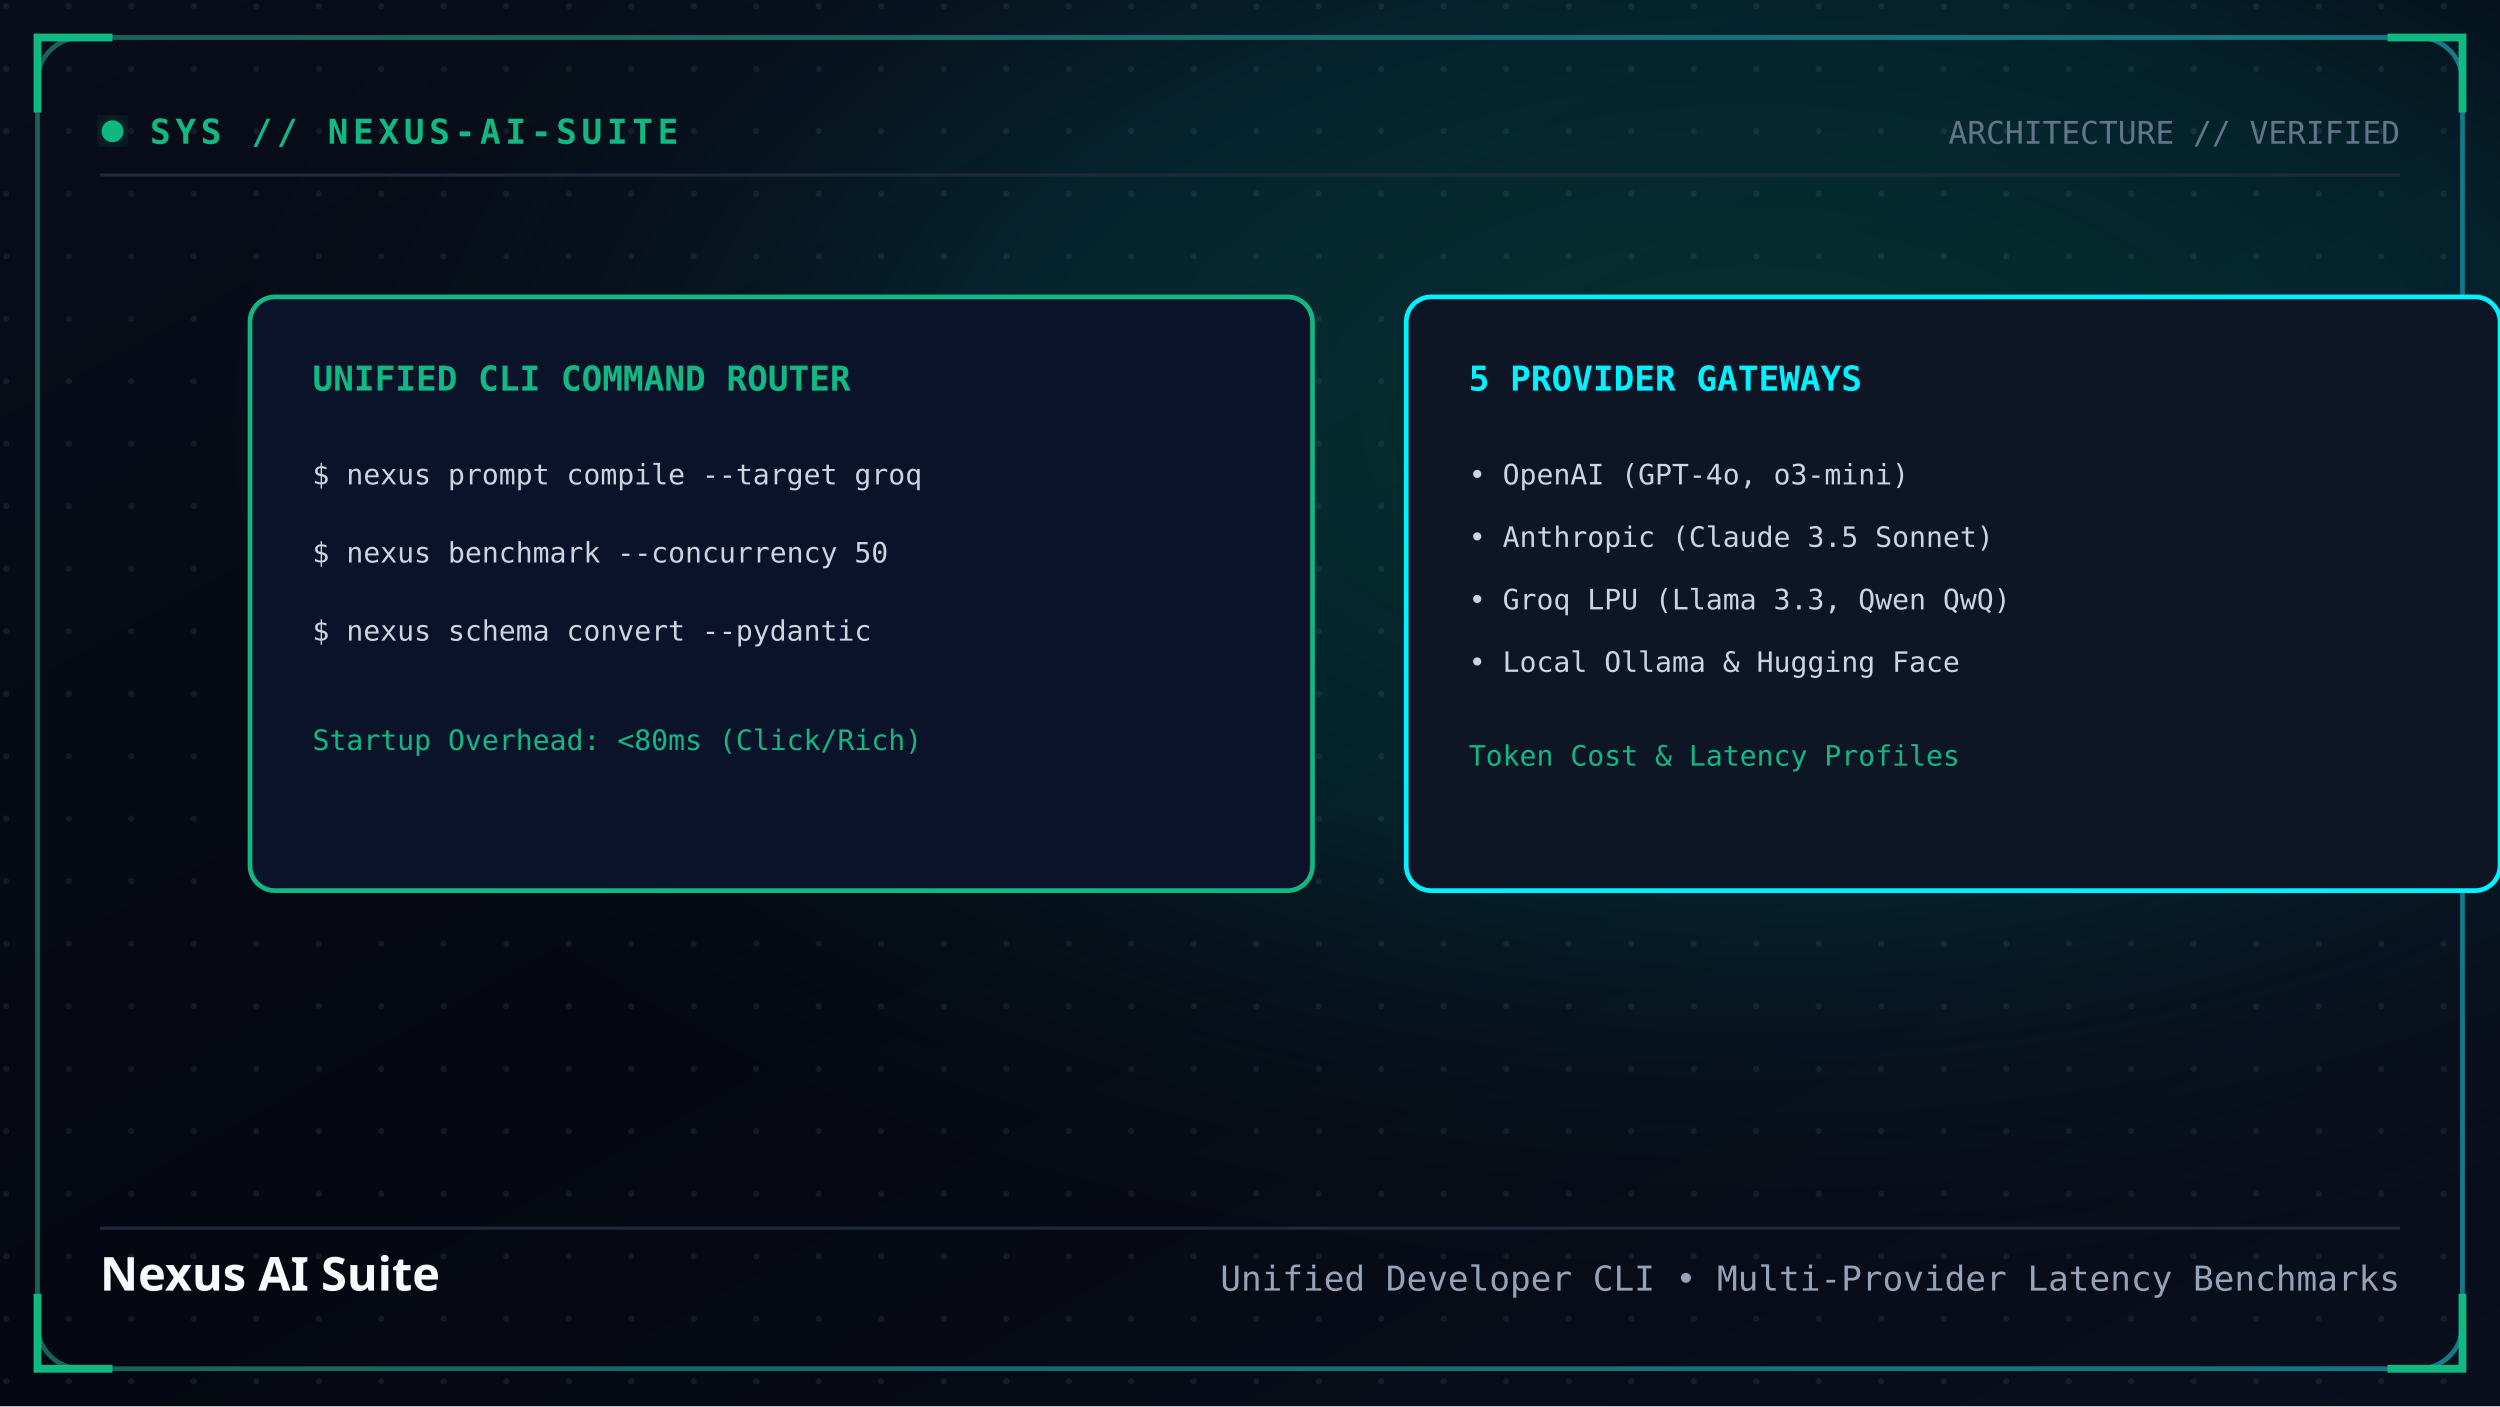
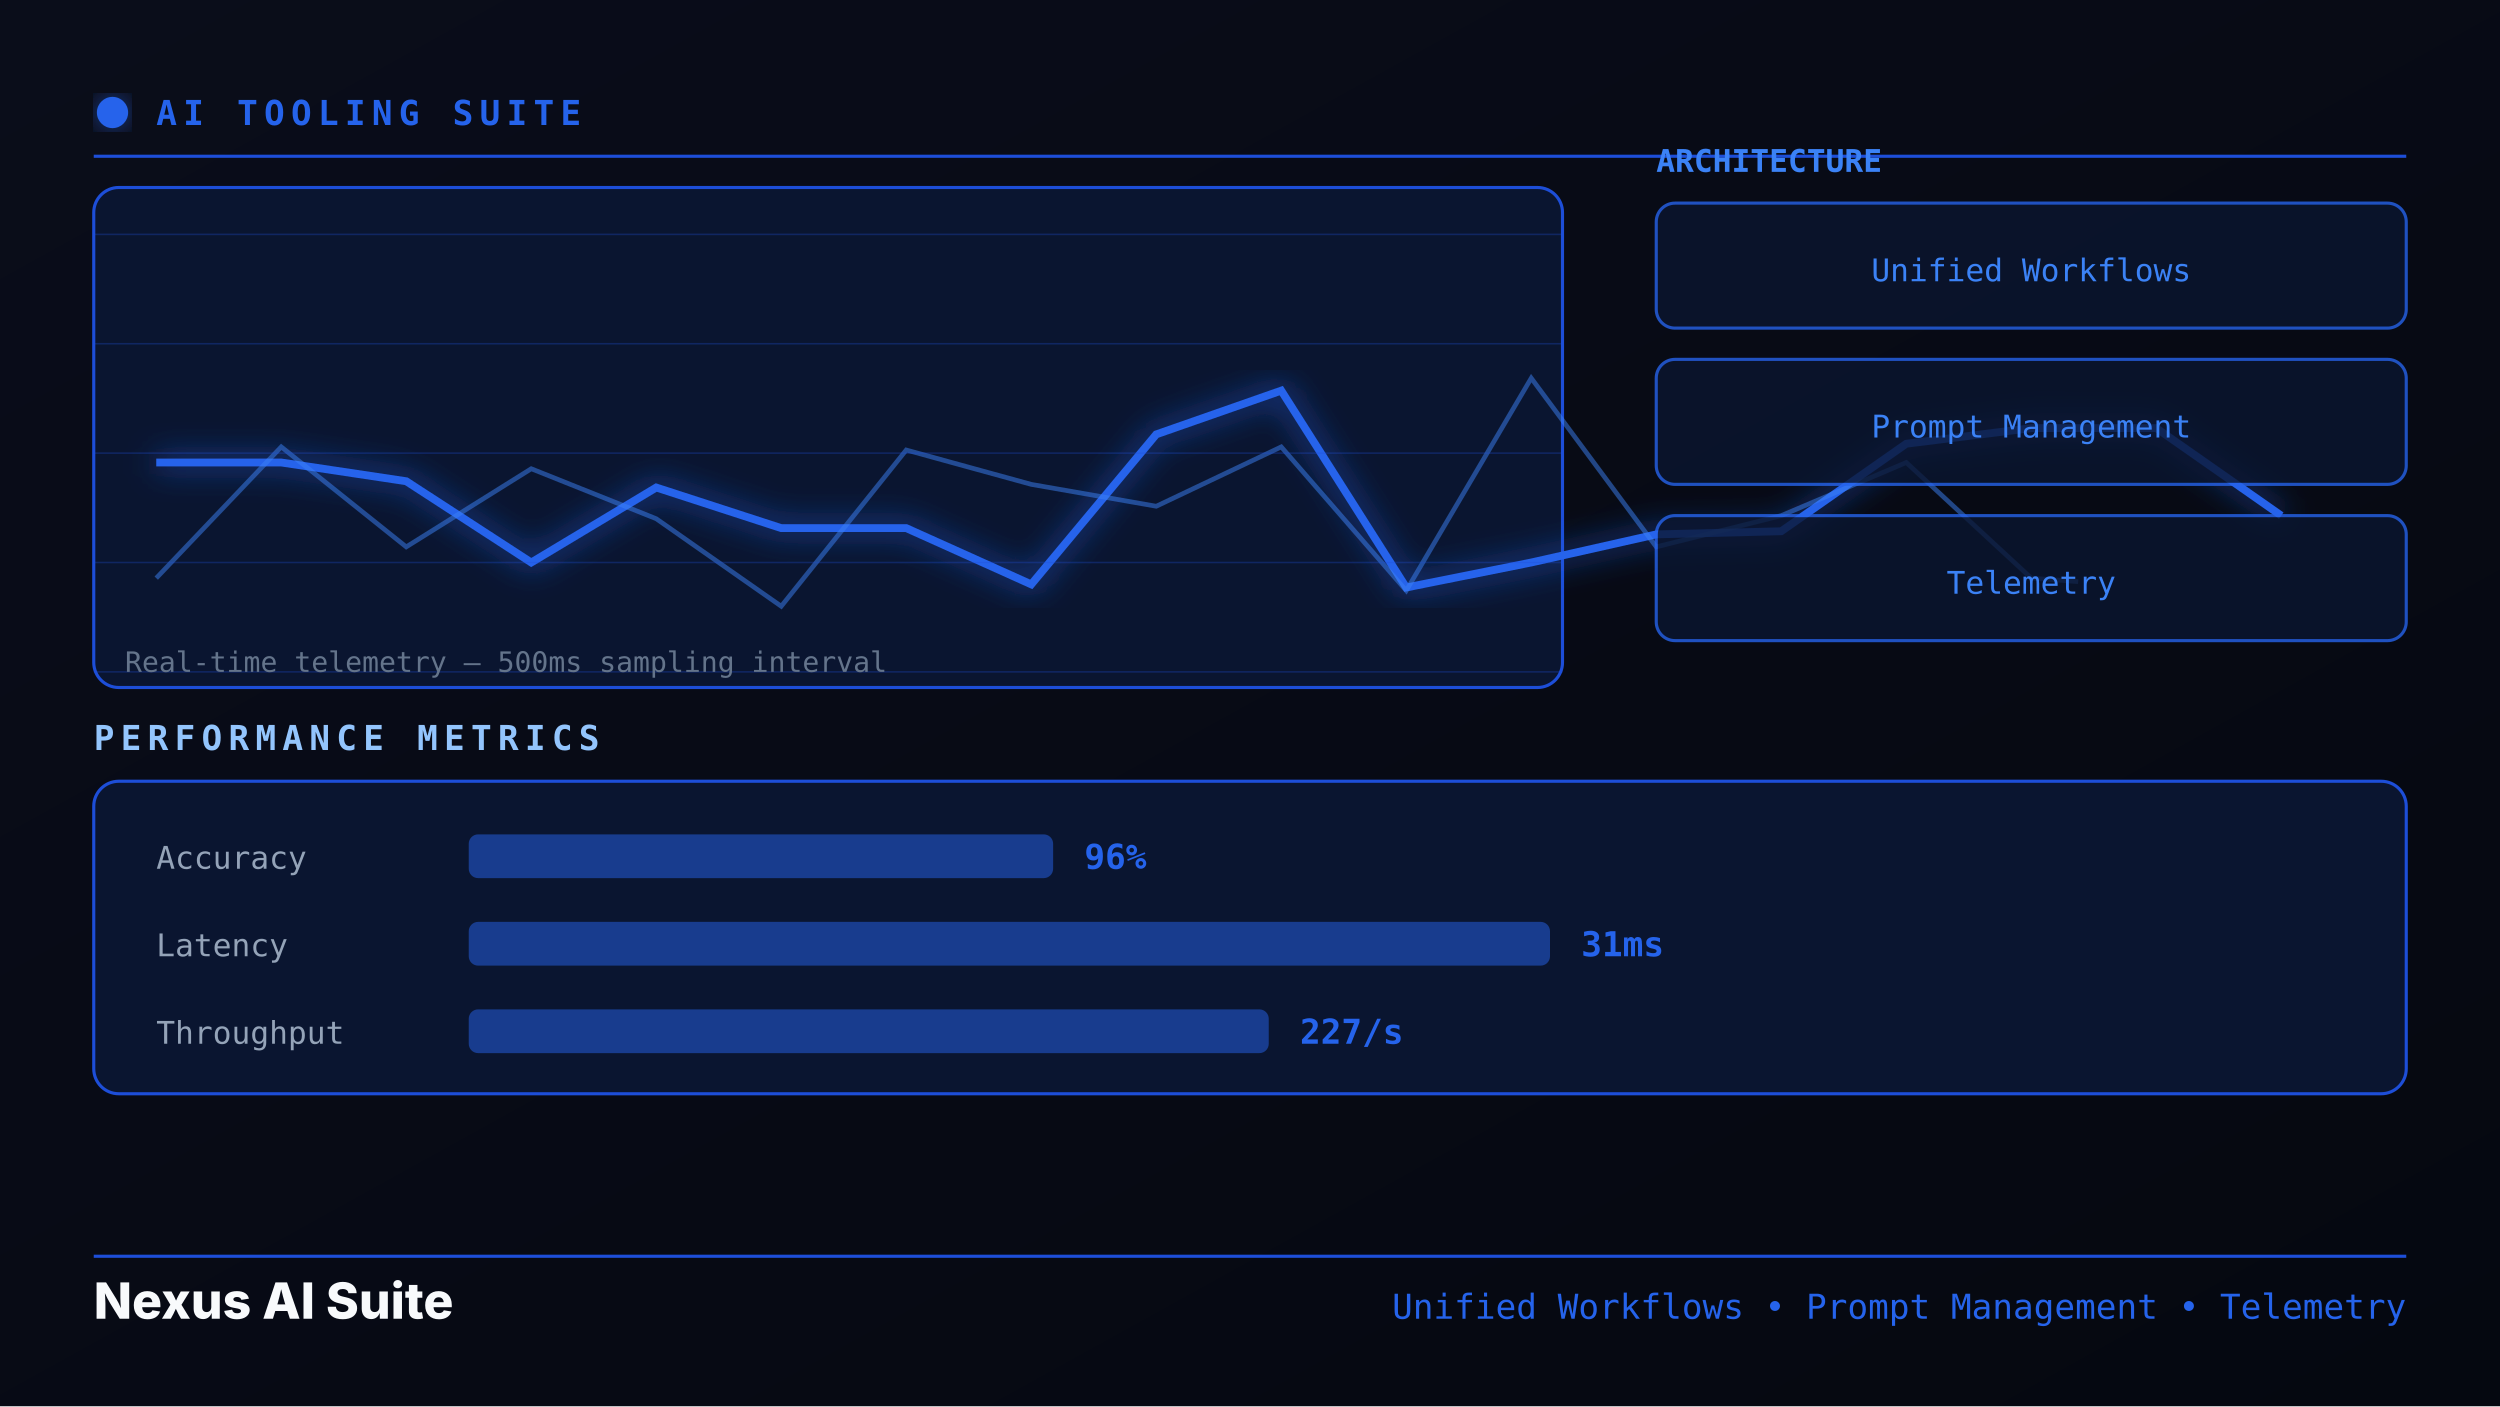
- <svg xmlns="http://www.w3.org/2000/svg" viewBox="0 0 800 450" width="100%" height="100%">
+ <svg xmlns="http://www.w3.org/2000/svg" viewBox="0 0 800 450">
  <defs>
-     <linearGradient id="bgGrad_nexus-ai-suite" x1="0%" y1="0%" x2="100%" y2="100%">
-       <stop offset="0%" stop-color="#080D1A" />
-       <stop offset="50%" stop-color="#050811" />
-       <stop offset="100%" stop-color="#0A0F1D" />
+     <linearGradient id="nexusaisuitesvg_bg" x1="0" y1="0" x2="1" y2="1">
+       <stop offset="0%" stop-color="#0A0D1A" />
+       <stop offset="100%" stop-color="#050810" />
    </linearGradient>
-     <radialGradient id="aura_nexus-ai-suite" cx="70%" cy="30%" r="65%">
-       <stop offset="0%" stop-color="#10B981" stop-opacity="0.22" />
-       <stop offset="50%" stop-color="#00F2FF" stop-opacity="0.10" />
-       <stop offset="100%" stop-color="#000000" stop-opacity="0" />
-     </radialGradient>
-     <linearGradient id="accentGrad_nexus-ai-suite" x1="0%" y1="0%" x2="100%" y2="0%">
-       <stop offset="0%" stop-color="#10B981" />
-       <stop offset="100%" stop-color="#00F2FF" />
-     </linearGradient>
-     <pattern id="dotGrid_nexus-ai-suite" x="0" y="0" width="20" height="20" patternUnits="userSpaceOnUse">
-       <circle cx="2" cy="2" r="1" fill="#334155" fill-opacity="0.3" />
-     </pattern>
-     <filter id="glow_nexus-ai-suite" x="-20%" y="-20%" width="140%" height="140%">
-       <feGaussianBlur stdDeviation="5" result="blur" />
+     <filter id="nexusaisuitesvg_g">
+       <feGaussianBlur stdDeviation="5" />
      <feComposite in="SourceGraphic" in2="blur" operator="over" />
    </filter>
+     <style>
+       @keyframes nexusaisuitesvg_draw { 0%{stroke-dashoffset:800} 100%{stroke-dashoffset:0} }
+       @keyframes nexusaisuitesvg_pulse { 0%,100%{opacity:0.4} 50%{opacity:1} }
+       @keyframes nexusaisuitesvg_bar { 0%{width:0} 50%{width:100%} 100%{width:100%} }
+       .nexusaisuitesvg_line { stroke-dasharray:800; animation: nexusaisuitesvg_draw 4s ease-out forwards; }
+       .nexusaisuitesvg_dot { animation: nexusaisuitesvg_pulse 2.5s ease-in-out infinite; }
+     </style>
  </defs>
-   <rect width="800" height="450" fill="url(#bgGrad_nexus-ai-suite)" />
-   <rect width="800" height="450" fill="url(#dotGrid_nexus-ai-suite)" />
-   <rect width="800" height="450" fill="url(#aura_nexus-ai-suite)" />
-   <rect x="12" y="12" width="776" height="426" rx="14" fill="none" stroke="#1E293B" stroke-width="1.5" />
-   <rect x="12" y="12" width="776" height="426" rx="14" fill="none" stroke="url(#accentGrad_nexus-ai-suite)" stroke-width="1.5" stroke-opacity="0.4" />
-   <path d="M 12 36 L 12 12 L 36 12" fill="none" stroke="#10B981" stroke-width="2.5" />
-   <path d="M 764 12 L 788 12 L 788 36" fill="none" stroke="#10B981" stroke-width="2.5" />
-   <path d="M 12 414 L 12 438 L 36 438" fill="none" stroke="#10B981" stroke-width="2.5" />
-   <path d="M 764 438 L 788 438 L 788 414" fill="none" stroke="#10B981" stroke-width="2.5" />
-   <g transform="translate(32, 38)">
-     <circle cx="4" cy="4" r="3.5" fill="#10B981" filter="url(#glow_nexus-ai-suite)" />
-     <text x="16" y="8" font-family="'JetBrains Mono', monospace" font-size="11" font-weight="700" fill="#10B981" letter-spacing="1.5">SYS // NEXUS-AI-SUITE</text>
-     <text x="736" y="8" text-anchor="end" font-family="'JetBrains Mono', monospace" font-size="10" fill="#64748B">ARCHITECTURE // VERIFIED</text>
-     <line x1="0" y1="18" x2="736" y2="18" stroke="#1E293B" stroke-width="1" />
+   <rect width="800" height="450" fill="url(#nexusaisuitesvg_bg)" />
+   <g transform="translate(30,30)">
+     <circle cx="6" cy="6" r="5" fill="#2563EB" filter="url(#nexusaisuitesvg_g)" />
+     <text x="20" y="10" font-family="'JetBrains Mono',monospace" font-size="11" fill="#2563EB" font-weight="700" letter-spacing="2">AI TOOLING SUITE</text>
+     <line x1="0" y1="20" x2="740" y2="20" stroke="#1D4ED8" stroke-width="1" />
  </g>
-   <g transform="translate(40, 75)">
-     <g transform="translate(40, 20)">
-       <rect x="0" y="0" width="340" height="190" rx="8" fill="#0B132B" stroke="#10B981" stroke-width="1.5" />
-       <text x="20" y="30" font-family="monospace" font-size="11" font-weight="bold" fill="#10B981">UNIFIED CLI COMMAND ROUTER</text>
-       <text x="20" y="60" font-family="monospace" font-size="9" fill="#CBD5E1">$ nexus prompt compile --target groq</text>
-       <text x="20" y="85" font-family="monospace" font-size="9" fill="#CBD5E1">$ nexus benchmark --concurrency 50</text>
-       <text x="20" y="110" font-family="monospace" font-size="9" fill="#CBD5E1">$ nexus schema convert --pydantic</text>
-       <text x="20" y="145" font-family="monospace" font-size="9" fill="#10B981">Startup Overhead: &lt;80ms (Click/Rich)</text>
-       <g transform="translate(370, 0)">
-         <rect x="0" y="0" width="350" height="190" rx="8" fill="#0E1626" stroke="#00F2FF" stroke-width="1.5" />
-         <text x="20" y="30" font-family="monospace" font-size="11" font-weight="bold" fill="#00F2FF">5 PROVIDER GATEWAYS</text>
-         <text x="20" y="60" font-family="monospace" font-size="9" fill="#CBD5E1">• OpenAI (GPT-4o, o3-mini)</text>
-         <text x="20" y="80" font-family="monospace" font-size="9" fill="#CBD5E1">• Anthropic (Claude 3.5 Sonnet)</text>
-         <text x="20" y="100" font-family="monospace" font-size="9" fill="#CBD5E1">• Groq LPU (Llama 3.3, Qwen QwQ)</text>
-         <text x="20" y="120" font-family="monospace" font-size="9" fill="#CBD5E1">• Local Ollama &amp; Hugging Face</text>
-         <text x="20" y="150" font-family="monospace" font-size="9" fill="#10B981">Token Cost &amp; Latency Profiles</text>
-       </g>
-     </g>
+   <g transform="translate(30,60)">
+     <rect x="0" y="0" width="470" height="160" rx="8" fill="#0A1530" stroke="#1D4ED8" stroke-width="1" />
+     <polyline class="nexusaisuitesvg_line" points="20,88 60,88 100,94 140,120 180,96 220,109 260,109 300,127 340,79 380,65 420,128 460,120 500,111 540,110 580,82 620,77 660,77 700,105" fill="none" stroke="#2563EB" stroke-width="2.5" filter="url(#nexusaisuitesvg_g)" />
+     <polyline class="nexusaisuitesvg_line" points="20,125 60,83 100,115 140,90 180,106 220,134 260,84 300,95 340,102 380,83 420,129 460,61 500,115 540,105 580,88 620,125 660,128 700,60" fill="none" stroke="#3B82F6" stroke-width="1.5" opacity="0.5" style="animation-delay:0.5s" />
+     <line x1="0" y1="15" x2="470" y2="15" stroke="#1D4ED8" stroke-width="0.5" opacity="0.3" />
+     <line x1="0" y1="50" x2="470" y2="50" stroke="#1D4ED8" stroke-width="0.5" opacity="0.3" />
+     <line x1="0" y1="85" x2="470" y2="85" stroke="#1D4ED8" stroke-width="0.5" opacity="0.3" />
+     <line x1="0" y1="120" x2="470" y2="120" stroke="#1D4ED8" stroke-width="0.5" opacity="0.3" />
+     <line x1="0" y1="155" x2="470" y2="155" stroke="#1D4ED8" stroke-width="0.5" opacity="0.3" />
+     <text x="10" y="155" font-family="monospace" font-size="9" fill="#64748B">Real-time telemetry — 500ms sampling interval</text>
  </g>
-   <g transform="translate(32, 405)">
-     <line x1="0" y1="-12" x2="736" y2="-12" stroke="#1E293B" stroke-width="1" />
-     <text x="0" y="8" font-family="'Plus Jakarta Sans', system-ui, sans-serif" font-size="15" font-weight="800" fill="#F8FAFC">Nexus AI Suite</text>
-     <text x="736" y="8" text-anchor="end" font-family="'JetBrains Mono', monospace" font-size="11" fill="#94A3B8">Unified Developer CLI • Multi-Provider Latency Benchmarks</text>
+   <g transform="translate(530,60)">
+     <text x="0" y="-5" font-family="monospace" font-size="10" fill="#3B82F6" font-weight="700">ARCHITECTURE</text>
+     <rect x="0" y="5" width="240" height="40" rx="6" fill="#0A1530" stroke="#2563EB" stroke-width="1" opacity="0.8" />
+     <text x="120" y="30" text-anchor="middle" font-family="monospace" font-size="10" fill="#3B82F6">Unified Workflows</text>
+     <rect x="0" y="55" width="240" height="40" rx="6" fill="#0A1530" stroke="#2563EB" stroke-width="1" opacity="0.8" />
+     <text x="120" y="80" text-anchor="middle" font-family="monospace" font-size="10" fill="#3B82F6">Prompt Management</text>
+     <rect x="0" y="105" width="240" height="40" rx="6" fill="#0A1530" stroke="#2563EB" stroke-width="1" opacity="0.8" />
+     <text x="120" y="130" text-anchor="middle" font-family="monospace" font-size="10" fill="#3B82F6">Telemetry</text>
+   </g>
+   <g transform="translate(30,240)">
+     <text x="0" y="0" font-family="monospace" font-size="11" fill="#93C5FD" font-weight="700" letter-spacing="2">PERFORMANCE METRICS</text>
+     <rect x="0" y="10" width="740" height="100" rx="8" fill="#0A1530" stroke="#1D4ED8" stroke-width="1" />
+     <text x="20" y="38" font-family="monospace" font-size="10" fill="#94A3B8">Accuracy</text>
+     <rect class="nexusaisuitesvg_dot" x="120" y="27" width="187" height="14" rx="3" fill="#2563EB" opacity="0.5" style="animation-delay:0s" />
+     <text x="317" y="38" font-family="monospace" font-size="11" fill="#2563EB" font-weight="700">96%</text>
+     <text x="20" y="66" font-family="monospace" font-size="10" fill="#94A3B8">Latency</text>
+     <rect class="nexusaisuitesvg_dot" x="120" y="55" width="346" height="14" rx="3" fill="#2563EB" opacity="0.5" style="animation-delay:0.3s" />
+     <text x="476" y="66" font-family="monospace" font-size="11" fill="#2563EB" font-weight="700">31ms</text>
+     <text x="20" y="94" font-family="monospace" font-size="10" fill="#94A3B8">Throughput</text>
+     <rect class="nexusaisuitesvg_dot" x="120" y="83" width="256" height="14" rx="3" fill="#2563EB" opacity="0.5" style="animation-delay:0.6s" />
+     <text x="386" y="94" font-family="monospace" font-size="11" fill="#2563EB" font-weight="700">227/s</text>
+   </g>
+   <g transform="translate(30,410)">
+     <line x1="0" y1="-8" x2="740" y2="-8" stroke="#1D4ED8" stroke-width="1" />
+     <text x="0" y="12" font-family="'Inter',sans-serif" font-size="16" font-weight="800" fill="#F8FAFC">Nexus AI Suite</text>
+     <text x="740" y="12" text-anchor="end" font-family="monospace" font-size="11" fill="#2563EB">Unified Workflows • Prompt Management • Telemetry</text>
  </g>
</svg>
